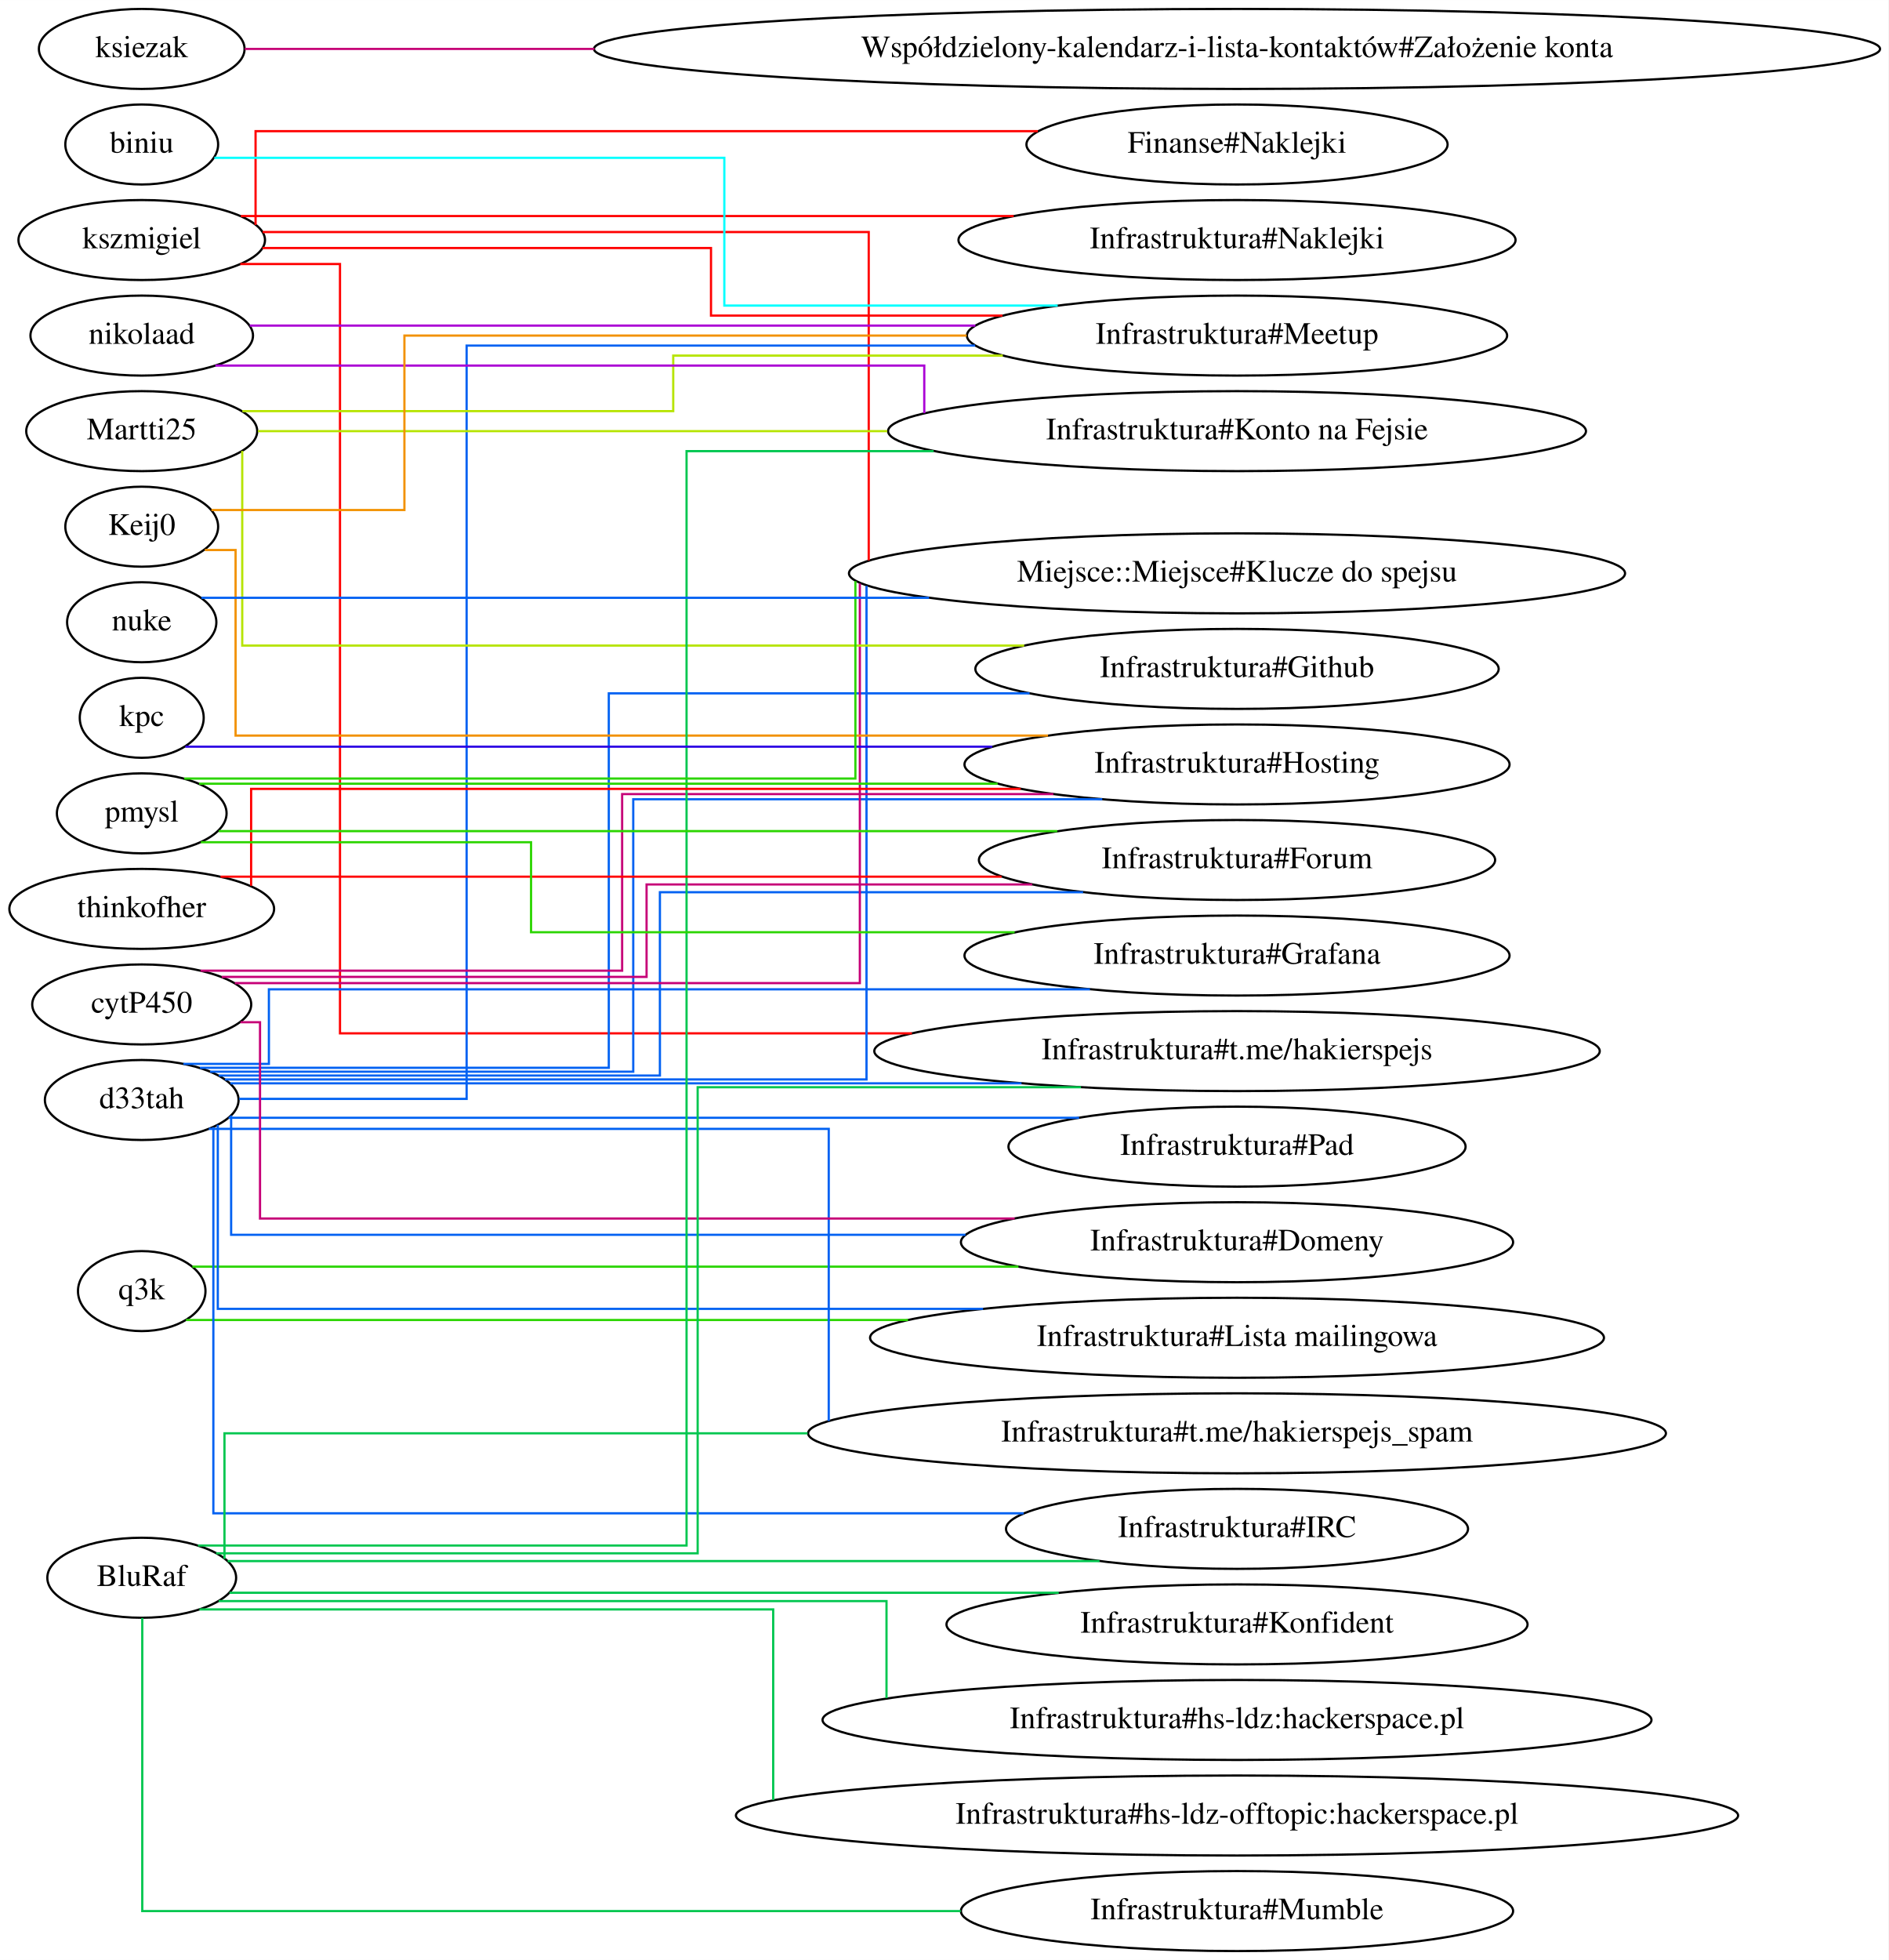
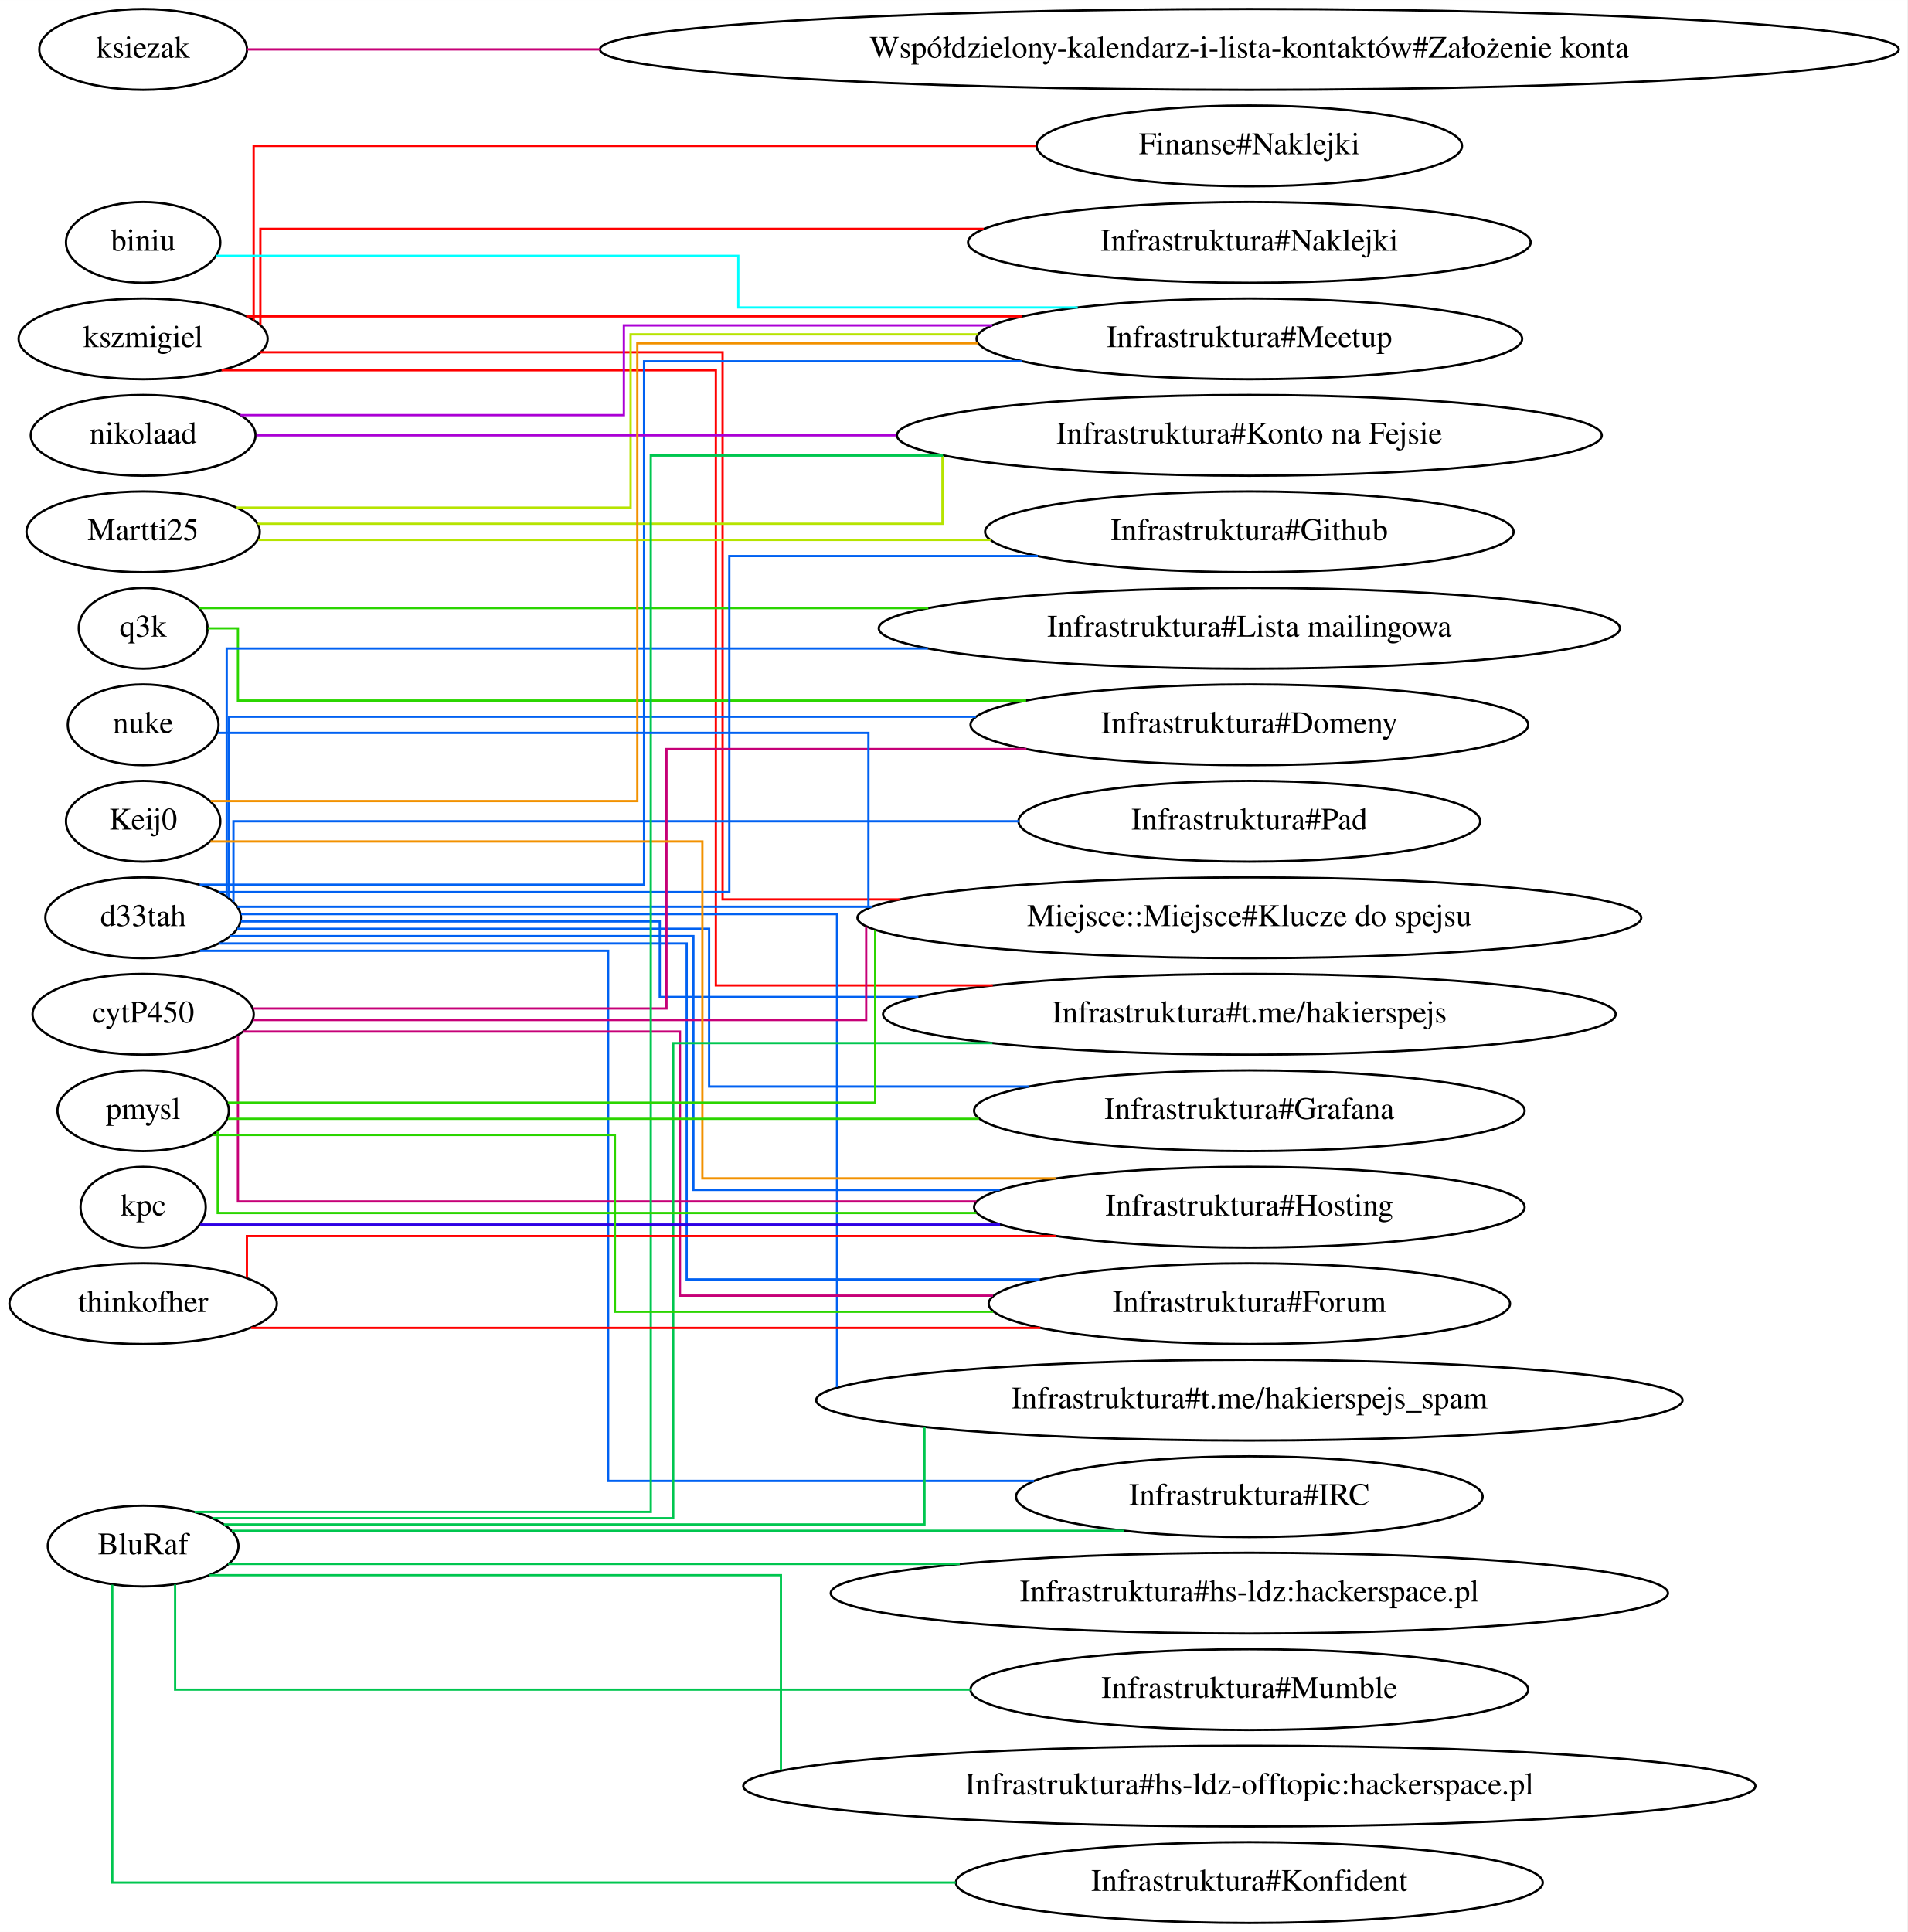
- <svg xmlns="http://www.w3.org/2000/svg" width="850pt" height="882pt" viewBox="0.00 0.00 850.04 882.00">
-   <g id="graph0" class="graph" transform="scale(1 1) rotate(0) translate(4 878)">
-     <polygon fill="#ffffff" stroke="transparent" points="-4,4 -4,-878 846.038,-878 846.038,4 -4,4" />
+ <svg xmlns="http://www.w3.org/2000/svg" width="850pt" height="861pt" viewBox="0.00 0.00 850.04 861.00">
+   <g id="graph0" class="graph" transform="scale(1 1) rotate(0) translate(4 857)">
+     <polygon fill="#ffffff" stroke="transparent" points="-4,4 -4,-857 846.038,-857 846.038,4 -4,4" />
    <g id="node1" class="node">
-       <ellipse fill="none" stroke="#000000" cx="59.795" cy="-770" rx="55.491" ry="18" />
-       <text text-anchor="middle" x="59.795" y="-766.3" font-family="Times,serif" font-size="14.00" fill="#000000">kszmigiel</text>
+       <ellipse fill="none" stroke="#000000" cx="59.795" cy="-706" rx="55.491" ry="18" />
+       <text text-anchor="middle" x="59.795" y="-702.3" font-family="Times,serif" font-size="14.00" fill="#000000">kszmigiel</text>
    </g>
    <g id="node2" class="node">
-       <ellipse fill="none" stroke="#000000" cx="552.814" cy="-620" rx="174.669" ry="18" />
-       <text text-anchor="middle" x="552.814" y="-616.3" font-family="Times,serif" font-size="14.00" fill="#000000">Miejsce::Miejsce#Klucze do spejsu</text>
+       <ellipse fill="none" stroke="#000000" cx="552.814" cy="-792" rx="94.783" ry="18" />
+       <text text-anchor="middle" x="552.814" y="-788.3" font-family="Times,serif" font-size="14.00" fill="#000000">Finanse#Naklejki</text>
    </g>
    <g id="edge1" class="edge">
-       <path fill="none" stroke="#ff0000" d="M114.2,-773.6C207.253,-773.6 387.038,-773.6 387.038,-773.6 387.038,-773.6 387.038,-653.891 387.038,-625.834" />
+       <path fill="none" stroke="#ff0000" d="M109.038,-714.246C109.038,-735.771 109.038,-792 109.038,-792 109.038,-792 327.521,-792 457.885,-792" />
    </g>
    <g id="node3" class="node">
+       <ellipse fill="none" stroke="#000000" cx="552.814" cy="-706" rx="121.578" ry="18" />
+       <text text-anchor="middle" x="552.814" y="-702.3" font-family="Times,serif" font-size="14.00" fill="#000000">Infrastruktura#Meetup</text>
+     </g>
+     <g id="edge2" class="edge">
+       <path fill="none" stroke="#ff0000" d="M105.734,-716C184.141,-716 345.571,-716 451.472,-716" />
+     </g>
+     <g id="node4" class="node">
+       <ellipse fill="none" stroke="#000000" cx="552.814" cy="-448" rx="174.669" ry="18" />
+       <text text-anchor="middle" x="552.814" y="-444.3" font-family="Times,serif" font-size="14.00" fill="#000000">Miejsce::Miejsce#Klucze do spejsu</text>
+     </g>
+     <g id="edge3" class="edge">
+       <path fill="none" stroke="#ff0000" d="M112.054,-700C187.514,-700 318.038,-700 318.038,-700 318.038,-700 318.038,-456.182 318.038,-456.182 318.038,-456.182 353.505,-456.182 396.868,-456.182" />
+     </g>
+     <g id="node5" class="node">
      <ellipse fill="none" stroke="#000000" cx="552.814" cy="-405" rx="163.271" ry="18" />
      <text text-anchor="middle" x="552.814" y="-401.3" font-family="Times,serif" font-size="14.00" fill="#000000">Infrastruktura#t.me/hakierspejs</text>
    </g>
-     <g id="edge2" class="edge">
-       <path fill="none" stroke="#ff0000" d="M104.155,-759.2C126.553,-759.2 149.038,-759.2 149.038,-759.2 149.038,-759.2 149.038,-413 149.038,-413 149.038,-413 290.917,-413 406.471,-413" />
-     </g>
-     <g id="node4" class="node">
-       <ellipse fill="none" stroke="#000000" cx="552.814" cy="-727" rx="121.578" ry="18" />
-       <text text-anchor="middle" x="552.814" y="-723.3" font-family="Times,serif" font-size="14.00" fill="#000000">Infrastruktura#Meetup</text>
-     </g>
-     <g id="edge3" class="edge">
-       <path fill="none" stroke="#ff0000" d="M114.137,-766.4C189.355,-766.4 316.038,-766.4 316.038,-766.4 316.038,-766.4 316.038,-736 316.038,-736 316.038,-736 384.096,-736 447.237,-736" />
-     </g>
-     <g id="node5" class="node">
-       <ellipse fill="none" stroke="#000000" cx="552.814" cy="-770" rx="125.378" ry="18" />
-       <text text-anchor="middle" x="552.814" y="-766.3" font-family="Times,serif" font-size="14.00" fill="#000000">Infrastruktura#Naklejki</text>
-     </g>
    <g id="edge4" class="edge">
-       <path fill="none" stroke="#ff0000" d="M104.416,-780.8C182.519,-780.8 345.804,-780.8 452.286,-780.8" />
+       <path fill="none" stroke="#ff0000" d="M94.75,-692C164.655,-692 315.038,-692 315.038,-692 315.038,-692 315.038,-417.857 315.038,-417.857 315.038,-417.857 377.539,-417.857 438.453,-417.857" />
    </g>
    <g id="node6" class="node">
-       <ellipse fill="none" stroke="#000000" cx="552.814" cy="-813" rx="94.783" ry="18" />
-       <text text-anchor="middle" x="552.814" y="-809.3" font-family="Times,serif" font-size="14.00" fill="#000000">Finanse#Naklejki</text>
+       <ellipse fill="none" stroke="#000000" cx="552.814" cy="-749" rx="125.378" ry="18" />
+       <text text-anchor="middle" x="552.814" y="-745.3" font-family="Times,serif" font-size="14.00" fill="#000000">Infrastruktura#Naklejki</text>
    </g>
    <g id="edge5" class="edge">
-       <path fill="none" stroke="#ff0000" d="M111.038,-776.813C111.038,-790.277 111.038,-819 111.038,-819 111.038,-819 334.019,-819 463.148,-819" />
+       <path fill="none" stroke="#ff0000" d="M112.038,-712.008C112.038,-725.093 112.038,-755 112.038,-755 112.038,-755 303.847,-755 434.404,-755" />
    </g>
    <g id="node7" class="node">
-       <ellipse fill="none" stroke="#000000" cx="59.795" cy="-297" rx="28.695" ry="18" />
-       <text text-anchor="middle" x="59.795" y="-293.3" font-family="Times,serif" font-size="14.00" fill="#000000">q3k</text>
+       <ellipse fill="none" stroke="#000000" cx="59.795" cy="-577" rx="28.695" ry="18" />
+       <text text-anchor="middle" x="59.795" y="-573.3" font-family="Times,serif" font-size="14.00" fill="#000000">q3k</text>
    </g>
    <g id="node8" class="node">
-       <ellipse fill="none" stroke="#000000" cx="552.814" cy="-319" rx="124.278" ry="18" />
-       <text text-anchor="middle" x="552.814" y="-315.3" font-family="Times,serif" font-size="14.00" fill="#000000">Infrastruktura#Domeny</text>
+       <ellipse fill="none" stroke="#000000" cx="552.814" cy="-534" rx="124.278" ry="18" />
+       <text text-anchor="middle" x="552.814" y="-530.3" font-family="Times,serif" font-size="14.00" fill="#000000">Infrastruktura#Domeny</text>
    </g>
    <g id="edge6" class="edge">
-       <path fill="none" stroke="#2bd500" d="M82.585,-308C147.589,-308 336.779,-308 454.427,-308" />
+       <path fill="none" stroke="#2bd500" d="M88.672,-577C96.098,-577 102.038,-577 102.038,-577 102.038,-577 102.038,-544.8 102.038,-544.8 102.038,-544.8 320.582,-544.8 453.331,-544.8" />
    </g>
    <g id="node9" class="node">
-       <ellipse fill="none" stroke="#000000" cx="552.814" cy="-276" rx="165.171" ry="18" />
-       <text text-anchor="middle" x="552.814" y="-272.3" font-family="Times,serif" font-size="14.00" fill="#000000">Infrastruktura#Lista mailingowa</text>
+       <ellipse fill="none" stroke="#000000" cx="552.814" cy="-577" rx="165.171" ry="18" />
+       <text text-anchor="middle" x="552.814" y="-573.3" font-family="Times,serif" font-size="14.00" fill="#000000">Infrastruktura#Lista mailingowa</text>
    </g>
    <g id="edge7" class="edge">
-       <path fill="none" stroke="#2bd500" d="M79.732,-284C133.822,-284 287.163,-284 404.747,-284" />
+       <path fill="none" stroke="#2bd500" d="M84.582,-586C143.356,-586 294.853,-586 409.738,-586" />
    </g>
    <g id="node10" class="node">
-       <ellipse fill="none" stroke="#000000" cx="59.795" cy="-383" rx="43.592" ry="18" />
-       <text text-anchor="middle" x="59.795" y="-379.3" font-family="Times,serif" font-size="14.00" fill="#000000">d33tah</text>
-     </g>
-     <g id="edge9" class="edge">
-       <path fill="none" stroke="#0061f2" d="M97.219,-392.25C182.912,-392.25 386.038,-392.25 386.038,-392.25 386.038,-392.25 386.038,-579.299 386.038,-614.37" />
+       <ellipse fill="none" stroke="#000000" cx="59.795" cy="-448" rx="43.592" ry="18" />
+       <text text-anchor="middle" x="59.795" y="-444.3" font-family="Times,serif" font-size="14.00" fill="#000000">d33tah</text>
    </g>
    <g id="edge13" class="edge">
-       <path fill="none" stroke="#0061f2" d="M99.723,-390.5C176.633,-390.5 347.298,-390.5 455.825,-390.5" />
+       <path fill="none" stroke="#0061f2" d="M84.97,-462.727C143.353,-462.727 283.038,-462.727 283.038,-462.727 283.038,-462.727 283.038,-696 283.038,-696 283.038,-696 375.042,-696 451.592,-696" />
+     </g>
+     <g id="edge15" class="edge">
+       <path fill="none" stroke="#0061f2" d="M101.829,-452.909C164.004,-452.909 283.976,-452.909 384.556,-452.909" />
    </g>
    <g id="edge16" class="edge">
-       <path fill="none" stroke="#0061f2" d="M103.672,-383.5C146.749,-383.5 206.038,-383.5 206.038,-383.5 206.038,-383.5 206.038,-722.5 206.038,-722.5 206.038,-722.5 334.397,-722.5 434.927,-722.5" />
-     </g>
-     <g id="edge17" class="edge">
-       <path fill="none" stroke="#0061f2" d="M100.038,-376.041C100.038,-360.106 100.038,-322.333 100.038,-322.333 100.038,-322.333 296.486,-322.333 430.584,-322.333" />
-     </g>
-     <g id="edge11" class="edge">
-       <path fill="none" stroke="#0061f2" d="M94.038,-371.848C94.038,-346.948 94.038,-289 94.038,-289 94.038,-289 302.645,-289 438.524,-289" />
+       <path fill="none" stroke="#0061f2" d="M103.372,-446.364C170.122,-446.364 290.038,-446.364 290.038,-446.364 290.038,-446.364 290.038,-412.714 290.038,-412.714 290.038,-412.714 345.396,-412.714 405.295,-412.714" />
+     </g>
+     <g id="edge8" class="edge">
+       <path fill="none" stroke="#0061f2" d="M98.038,-456.919C98.038,-479.582 98.038,-537.6 98.038,-537.6 98.038,-537.6 296.232,-537.6 430.942,-537.6" />
+     </g>
+     <g id="edge19" class="edge">
+       <path fill="none" stroke="#0061f2" d="M97.038,-457.416C97.038,-485.705 97.038,-568 97.038,-568 97.038,-568 275.911,-568 409.542,-568" />
    </g>
    <g id="node11" class="node">
-       <ellipse fill="none" stroke="#000000" cx="552.814" cy="-534" rx="122.678" ry="18" />
-       <text text-anchor="middle" x="552.814" y="-530.3" font-family="Times,serif" font-size="14.00" fill="#000000">Infrastruktura#Hosting</text>
-     </g>
-     <g id="edge8" class="edge">
-       <path fill="none" stroke="#0061f2" d="M90.558,-395.75C151.349,-395.75 281.038,-395.75 281.038,-395.75 281.038,-395.75 281.038,-518.333 281.038,-518.333 281.038,-518.333 412.062,-518.333 492.16,-518.333" />
-     </g>
-     <g id="node12" class="node">
      <ellipse fill="none" stroke="#000000" cx="552.814" cy="-233" rx="193.066" ry="18" />
      <text text-anchor="middle" x="552.814" y="-229.3" font-family="Times,serif" font-size="14.00" fill="#000000">Infrastruktura#t.me/hakierspejs_spam</text>
    </g>
+     <g id="edge9" class="edge">
+       <path fill="none" stroke="#0061f2" d="M103.446,-449.636C188.689,-449.636 369.038,-449.636 369.038,-449.636 369.038,-449.636 369.038,-273.246 369.038,-238.794" />
+     </g>
+     <g id="node12" class="node">
+       <ellipse fill="none" stroke="#000000" cx="552.814" cy="-276" rx="116.18" ry="18" />
+       <text text-anchor="middle" x="552.814" y="-272.3" font-family="Times,serif" font-size="14.00" fill="#000000">Infrastruktura#Forum</text>
+     </g>
    <g id="edge10" class="edge">
-       <path fill="none" stroke="#0061f2" d="M90.009,-370C167.823,-370 369.038,-370 369.038,-370 369.038,-370 369.038,-264.171 369.038,-238.54" />
+       <path fill="none" stroke="#0061f2" d="M93.478,-436.546C160.039,-436.546 302.038,-436.546 302.038,-436.546 302.038,-436.546 302.038,-286.8 302.038,-286.8 302.038,-286.8 388.135,-286.8 459.434,-286.8" />
    </g>
    <g id="node13" class="node">
-       <ellipse fill="none" stroke="#000000" cx="552.814" cy="-362" rx="102.882" ry="18" />
-       <text text-anchor="middle" x="552.814" y="-358.3" font-family="Times,serif" font-size="14.00" fill="#000000">Infrastruktura#Pad</text>
-     </g>
-     <g id="edge12" class="edge">
-       <path fill="none" stroke="#0061f2" d="M98.893,-375C181.795,-375 376.247,-375 481.737,-375" />
+       <ellipse fill="none" stroke="#000000" cx="552.814" cy="-491" rx="102.882" ry="18" />
+       <text text-anchor="middle" x="552.814" y="-487.3" font-family="Times,serif" font-size="14.00" fill="#000000">Infrastruktura#Pad</text>
+     </g>
+     <g id="edge11" class="edge">
+       <path fill="none" stroke="#0061f2" d="M100.038,-455.101C100.038,-467.314 100.038,-491 100.038,-491 100.038,-491 316.484,-491 450.072,-491" />
    </g>
    <g id="node14" class="node">
-       <ellipse fill="none" stroke="#000000" cx="552.814" cy="-577" rx="117.779" ry="18" />
-       <text text-anchor="middle" x="552.814" y="-573.3" font-family="Times,serif" font-size="14.00" fill="#000000">Infrastruktura#Github</text>
-     </g>
-     <g id="edge14" class="edge">
-       <path fill="none" stroke="#0061f2" d="M85.997,-397.5C142.357,-397.5 270.038,-397.5 270.038,-397.5 270.038,-397.5 270.038,-566 270.038,-566 270.038,-566 377.072,-566 459.439,-566" />
-     </g>
-     <g id="node15" class="node">
      <ellipse fill="none" stroke="#000000" cx="552.814" cy="-190" rx="103.981" ry="18" />
      <text text-anchor="middle" x="552.814" y="-186.3" font-family="Times,serif" font-size="14.00" fill="#000000">Infrastruktura#IRC</text>
    </g>
-     <g id="edge15" class="edge">
-       <path fill="none" stroke="#0061f2" d="M92.038,-370.796C92.038,-329.416 92.038,-197 92.038,-197 92.038,-197 321.741,-197 456.781,-197" />
+     <g id="edge12" class="edge">
+       <path fill="none" stroke="#0061f2" d="M85.207,-433.273C140.547,-433.273 267.038,-433.273 267.038,-433.273 267.038,-433.273 267.038,-197 267.038,-197 267.038,-197 373.839,-197 456.86,-197" />
+     </g>
+     <g id="node15" class="node">
+       <ellipse fill="none" stroke="#000000" cx="552.814" cy="-362" rx="122.678" ry="18" />
+       <text text-anchor="middle" x="552.814" y="-358.3" font-family="Times,serif" font-size="14.00" fill="#000000">Infrastruktura#Grafana</text>
+     </g>
+     <g id="edge14" class="edge">
+       <path fill="none" stroke="#0061f2" d="M101.731,-443.091C173.457,-443.091 312.038,-443.091 312.038,-443.091 312.038,-443.091 312.038,-372.8 312.038,-372.8 312.038,-372.8 387.957,-372.8 454.534,-372.8" />
    </g>
    <g id="node16" class="node">
-       <ellipse fill="none" stroke="#000000" cx="552.814" cy="-491" rx="116.18" ry="18" />
-       <text text-anchor="middle" x="552.814" y="-487.3" font-family="Times,serif" font-size="14.00" fill="#000000">Infrastruktura#Forum</text>
+       <ellipse fill="none" stroke="#000000" cx="552.814" cy="-319" rx="122.678" ry="18" />
+       <text text-anchor="middle" x="552.814" y="-315.3" font-family="Times,serif" font-size="14.00" fill="#000000">Infrastruktura#Hosting</text>
+     </g>
+     <g id="edge17" class="edge">
+       <path fill="none" stroke="#0061f2" d="M98.654,-439.818C167.806,-439.818 305.038,-439.818 305.038,-439.818 305.038,-439.818 305.038,-326.714 305.038,-326.714 305.038,-326.714 375.74,-326.714 441.609,-326.714" />
+     </g>
+     <g id="node17" class="node">
+       <ellipse fill="none" stroke="#000000" cx="552.814" cy="-620" rx="117.779" ry="18" />
+       <text text-anchor="middle" x="552.814" y="-616.3" font-family="Times,serif" font-size="14.00" fill="#000000">Infrastruktura#Github</text>
    </g>
    <g id="edge18" class="edge">
-       <path fill="none" stroke="#0061f2" d="M94.462,-394C159.436,-394 293.038,-394 293.038,-394 293.038,-394 293.038,-476.5 293.038,-476.5 293.038,-476.5 406.585,-476.5 483.54,-476.5" />
-     </g>
-     <g id="node17" class="node">
-       <ellipse fill="none" stroke="#000000" cx="552.814" cy="-448" rx="122.678" ry="18" />
-       <text text-anchor="middle" x="552.814" y="-444.3" font-family="Times,serif" font-size="14.00" fill="#000000">Infrastruktura#Grafana</text>
-     </g>
-     <g id="edge19" class="edge">
-       <path fill="none" stroke="#0061f2" d="M78.538,-399.25C95.233,-399.25 117.038,-399.25 117.038,-399.25 117.038,-399.25 117.038,-432.8 117.038,-432.8 117.038,-432.8 364.722,-432.8 486.629,-432.8" />
+       <path fill="none" stroke="#0061f2" d="M93.413,-459.454C163.971,-459.454 321.038,-459.454 321.038,-459.454 321.038,-459.454 321.038,-609.2 321.038,-609.2 321.038,-609.2 394.373,-609.2 458.542,-609.2" />
    </g>
    <g id="node18" class="node">
-       <ellipse fill="none" stroke="#000000" cx="59.795" cy="-426" rx="49.291" ry="18" />
-       <text text-anchor="middle" x="59.795" y="-422.3" font-family="Times,serif" font-size="14.00" fill="#000000">cytP450</text>
+       <ellipse fill="none" stroke="#000000" cx="59.795" cy="-405" rx="49.291" ry="18" />
+       <text text-anchor="middle" x="59.795" y="-401.3" font-family="Times,serif" font-size="14.00" fill="#000000">cytP450</text>
+     </g>
+     <g id="edge22" class="edge">
+       <path fill="none" stroke="#c60077" d="M108.737,-402.429C198.883,-402.429 382.038,-402.429 382.038,-402.429 382.038,-402.429 382.038,-433.094 382.038,-444.115" />
+     </g>
+     <g id="edge21" class="edge">
+       <path fill="none" stroke="#c60077" d="M108.69,-407.571C177.085,-407.571 293.038,-407.571 293.038,-407.571 293.038,-407.571 293.038,-523.2 293.038,-523.2 293.038,-523.2 380.156,-523.2 453.492,-523.2" />
+     </g>
+     <g id="edge20" class="edge">
+       <path fill="none" stroke="#c60077" d="M104.514,-397.286C173.76,-397.286 299.038,-397.286 299.038,-397.286 299.038,-397.286 299.038,-279.6 299.038,-279.6 299.038,-279.6 371.188,-279.6 438.546,-279.6" />
    </g>
    <g id="edge23" class="edge">
-       <path fill="none" stroke="#c60077" d="M101.722,-435.6C189.184,-435.6 383.038,-435.6 383.038,-435.6 383.038,-435.6 383.038,-587.046 383.038,-615.442" />
-     </g>
-     <g id="edge21" class="edge">
-       <path fill="none" stroke="#c60077" d="M104.246,-418C109.499,-418 113.038,-418 113.038,-418 113.038,-418 113.038,-329.667 113.038,-329.667 113.038,-329.667 322.973,-329.667 452.747,-329.667" />
-     </g>
-     <g id="edge20" class="edge">
-       <path fill="none" stroke="#c60077" d="M86.31,-441.2C144.054,-441.2 276.038,-441.2 276.038,-441.2 276.038,-441.2 276.038,-520.667 276.038,-520.667 276.038,-520.667 388.59,-520.667 470.147,-520.667" />
-     </g>
-     <g id="edge22" class="edge">
-       <path fill="none" stroke="#c60077" d="M95.802,-438.4C159.879,-438.4 287.038,-438.4 287.038,-438.4 287.038,-438.4 287.038,-480 287.038,-480 287.038,-480 383.842,-480 460.604,-480" />
+       <path fill="none" stroke="#c60077" d="M102.038,-395.43C102.038,-373.516 102.038,-321.571 102.038,-321.571 102.038,-321.571 297.618,-321.571 431.124,-321.571" />
    </g>
    <g id="node19" class="node">
-       <ellipse fill="none" stroke="#000000" cx="59.795" cy="-684" rx="51.991" ry="18" />
-       <text text-anchor="middle" x="59.795" y="-680.3" font-family="Times,serif" font-size="14.00" fill="#000000">Martti25</text>
+       <ellipse fill="none" stroke="#000000" cx="59.795" cy="-620" rx="51.991" ry="18" />
+       <text text-anchor="middle" x="59.795" y="-616.3" font-family="Times,serif" font-size="14.00" fill="#000000">Martti25</text>
+     </g>
+     <g id="edge25" class="edge">
+       <path fill="none" stroke="#b6e400" d="M101.424,-630.8C164.505,-630.8 277.038,-630.8 277.038,-630.8 277.038,-630.8 277.038,-708 277.038,-708 277.038,-708 357.757,-708 431.854,-708" />
    </g>
    <g id="edge26" class="edge">
-       <path fill="none" stroke="#b6e400" d="M105.076,-693C174.435,-693 299.038,-693 299.038,-693 299.038,-693 299.038,-718 299.038,-718 299.038,-718 377.67,-718 447.395,-718" />
+       <path fill="none" stroke="#b6e400" d="M111.161,-616.4C187.863,-616.4 334.337,-616.4 437.521,-616.4" />
+     </g>
+     <g id="node20" class="node">
+       <ellipse fill="none" stroke="#000000" cx="552.814" cy="-663" rx="157.072" ry="18" />
+       <text text-anchor="middle" x="552.814" y="-659.3" font-family="Times,serif" font-size="14.00" fill="#000000">Infrastruktura#Konto na Fejsie</text>
    </g>
    <g id="edge24" class="edge">
-       <path fill="none" stroke="#b6e400" d="M105.038,-675.095C105.038,-651.205 105.038,-587.5 105.038,-587.5 105.038,-587.5 325.49,-587.5 457.029,-587.5" />
-     </g>
-     <g id="node20" class="node">
-       <ellipse fill="none" stroke="#000000" cx="552.814" cy="-684" rx="157.072" ry="18" />
-       <text text-anchor="middle" x="552.814" y="-680.3" font-family="Times,serif" font-size="14.00" fill="#000000">Infrastruktura#Konto na Fejsie</text>
-     </g>
-     <g id="edge25" class="edge">
-       <path fill="none" stroke="#b6e400" d="M112.09,-684C179.001,-684 297.904,-684 395.355,-684" />
+       <path fill="none" stroke="#b6e400" d="M110.836,-623.6C209.34,-623.6 416.038,-623.6 416.038,-623.6 416.038,-623.6 416.038,-642.223 416.038,-653.862" />
    </g>
    <g id="node21" class="node">
-       <ellipse fill="none" stroke="#000000" cx="59.795" cy="-813" rx="34.394" ry="18" />
-       <text text-anchor="middle" x="59.795" y="-809.3" font-family="Times,serif" font-size="14.00" fill="#000000">biniu</text>
+       <ellipse fill="none" stroke="#000000" cx="59.795" cy="-749" rx="34.394" ry="18" />
+       <text text-anchor="middle" x="59.795" y="-745.3" font-family="Times,serif" font-size="14.00" fill="#000000">biniu</text>
    </g>
    <g id="edge27" class="edge">
-       <path fill="none" stroke="#00ffff" d="M92.478,-807C162.777,-807 322.038,-807 322.038,-807 322.038,-807 322.038,-740.5 322.038,-740.5 322.038,-740.5 405.551,-740.5 472.1,-740.5" />
+       <path fill="none" stroke="#00ffff" d="M92.319,-743C163.146,-743 325.038,-743 325.038,-743 325.038,-743 325.038,-720 325.038,-720 325.038,-720 410.163,-720 476.334,-720" />
    </g>
    <g id="node22" class="node">
-       <ellipse fill="none" stroke="#000000" cx="59.795" cy="-727" rx="50.091" ry="18" />
-       <text text-anchor="middle" x="59.795" y="-723.3" font-family="Times,serif" font-size="14.00" fill="#000000">nikolaad</text>
+       <ellipse fill="none" stroke="#000000" cx="59.795" cy="-663" rx="50.091" ry="18" />
+       <text text-anchor="middle" x="59.795" y="-659.3" font-family="Times,serif" font-size="14.00" fill="#000000">nikolaad</text>
+     </g>
+     <g id="edge28" class="edge">
+       <path fill="none" stroke="#ab00d5" d="M103.15,-672C165.753,-672 274.038,-672 274.038,-672 274.038,-672 274.038,-712 274.038,-712 274.038,-712 361.328,-712 438.218,-712" />
    </g>
    <g id="edge29" class="edge">
-       <path fill="none" stroke="#ab00d5" d="M108.416,-731.5C183.726,-731.5 330.753,-731.5 435.044,-731.5" />
-     </g>
-     <g id="edge28" class="edge">
-       <path fill="none" stroke="#ab00d5" d="M92.933,-713.5C180.619,-713.5 412.038,-713.5 412.038,-713.5 412.038,-713.5 412.038,-700.795 412.038,-692.061" />
+       <path fill="none" stroke="#ab00d5" d="M110.24,-663C176.809,-663 297.062,-663 395.432,-663" />
    </g>
    <g id="node23" class="node">
-       <ellipse fill="none" stroke="#000000" cx="59.795" cy="-641" rx="34.394" ry="18" />
-       <text text-anchor="middle" x="59.795" y="-637.3" font-family="Times,serif" font-size="14.00" fill="#000000">Keij0</text>
+       <ellipse fill="none" stroke="#000000" cx="59.795" cy="-491" rx="34.394" ry="18" />
+       <text text-anchor="middle" x="59.795" y="-487.3" font-family="Times,serif" font-size="14.00" fill="#000000">Keij0</text>
    </g>
    <g id="edge31" class="edge">
-       <path fill="none" stroke="#f29100" d="M91.171,-648.5C126.201,-648.5 178.038,-648.5 178.038,-648.5 178.038,-648.5 178.038,-727 178.038,-727 178.038,-727 321.703,-727 431.135,-727" />
+       <path fill="none" stroke="#f29100" d="M89.957,-500C150.276,-500 280.038,-500 280.038,-500 280.038,-500 280.038,-704 280.038,-704 280.038,-704 359.017,-704 431.979,-704" />
    </g>
    <g id="edge30" class="edge">
-       <path fill="none" stroke="#f29100" d="M88.206,-630.5C95.847,-630.5 102.038,-630.5 102.038,-630.5 102.038,-630.5 102.038,-547 102.038,-547 102.038,-547 337.13,-547 467.761,-547" />
+       <path fill="none" stroke="#f29100" d="M89.859,-482C156.15,-482 309.038,-482 309.038,-482 309.038,-482 309.038,-331.857 309.038,-331.857 309.038,-331.857 396.398,-331.857 466.524,-331.857" />
    </g>
    <g id="node24" class="node">
      <ellipse fill="none" stroke="#000000" cx="59.795" cy="-168" rx="42.494" ry="18" />
      <text text-anchor="middle" x="59.795" y="-164.3" font-family="Times,serif" font-size="14.00" fill="#000000">BluRaf</text>
    </g>
-     <g id="edge34" class="edge">
-       <path fill="none" stroke="#00c64f" d="M93.284,-179C161.473,-179 310.038,-179 310.038,-179 310.038,-179 310.038,-388.75 310.038,-388.75 310.038,-388.75 410.892,-388.75 482.593,-388.75" />
-     </g>
-     <g id="edge32" class="edge">
-       <path fill="none" stroke="#00c64f" d="M97.038,-176.498C97.038,-194.117 97.038,-233 97.038,-233 97.038,-233 235.302,-233 359.524,-233" />
-     </g>
-     <g id="edge37" class="edge">
-       <path fill="none" stroke="#00c64f" d="M98.481,-175.5C183.607,-175.5 387.76,-175.5 490.918,-175.5" />
+     <g id="edge39" class="edge">
+       <path fill="none" stroke="#00c64f" d="M90.679,-180.4C154.716,-180.4 296.038,-180.4 296.038,-180.4 296.038,-180.4 296.038,-392.143 296.038,-392.143 296.038,-392.143 369.845,-392.143 438.319,-392.143" />
+     </g>
+     <g id="edge33" class="edge">
+       <path fill="none" stroke="#00c64f" d="M95.751,-177.6C184.727,-177.6 408.038,-177.6 408.038,-177.6 408.038,-177.6 408.038,-204.685 408.038,-220.979" />
    </g>
    <g id="edge35" class="edge">
-       <path fill="none" stroke="#00c64f" d="M85.116,-182.5C147.776,-182.5 305.038,-182.5 305.038,-182.5 305.038,-182.5 305.038,-675 305.038,-675 305.038,-675 358.803,-675 416.242,-675" />
+       <path fill="none" stroke="#00c64f" d="M99.307,-174.8C186.594,-174.8 396.079,-174.8 496.832,-174.8" />
+     </g>
+     <g id="edge36" class="edge">
+       <path fill="none" stroke="#00c64f" d="M82.733,-183.2C140.251,-183.2 286.038,-183.2 286.038,-183.2 286.038,-183.2 286.038,-654 286.038,-654 286.038,-654 350.664,-654 416.3,-654" />
    </g>
    <g id="node25" class="node">
-       <ellipse fill="none" stroke="#000000" cx="552.814" cy="-104" rx="186.567" ry="18" />
-       <text text-anchor="middle" x="552.814" y="-100.3" font-family="Times,serif" font-size="14.00" fill="#000000">Infrastruktura#hs-ldz:hackerspace.pl</text>
-     </g>
-     <g id="edge33" class="edge">
-       <path fill="none" stroke="#00c64f" d="M94.409,-157.5C180.063,-157.5 395.038,-157.5 395.038,-157.5 395.038,-157.5 395.038,-129.258 395.038,-113.813" />
-     </g>
-     <g id="node26" class="node">
      <ellipse fill="none" stroke="#000000" cx="552.814" cy="-61" rx="225.56" ry="18" />
      <text text-anchor="middle" x="552.814" y="-57.3" font-family="Times,serif" font-size="14.00" fill="#000000">Infrastruktura#hs-ldz-offtopic:hackerspace.pl</text>
    </g>
-     <g id="edge36" class="edge">
-       <path fill="none" stroke="#00c64f" d="M85.773,-153.75C155.942,-153.75 344.038,-153.75 344.038,-153.75 344.038,-153.75 344.038,-89.541 344.038,-67.971" />
+     <g id="edge32" class="edge">
+       <path fill="none" stroke="#00c64f" d="M89.143,-155C161.767,-155 344.038,-155 344.038,-155 344.038,-155 344.038,-89.926 344.038,-68.065" />
+     </g>
+     <g id="node26" class="node">
+       <ellipse fill="none" stroke="#000000" cx="552.814" cy="-18" rx="130.777" ry="18" />
+       <text text-anchor="middle" x="552.814" y="-14.3" font-family="Times,serif" font-size="14.00" fill="#000000">Infrastruktura#Konfident</text>
+     </g>
+     <g id="edge34" class="edge">
+       <path fill="none" stroke="#00c64f" d="M46.038,-150.793C46.038,-111.393 46.038,-18 46.038,-18 46.038,-18 271.822,-18 421.977,-18" />
    </g>
    <g id="node27" class="node">
-       <ellipse fill="none" stroke="#000000" cx="552.814" cy="-18" rx="124.278" ry="18" />
-       <text text-anchor="middle" x="552.814" y="-14.3" font-family="Times,serif" font-size="14.00" fill="#000000">Infrastruktura#Mumble</text>
+       <ellipse fill="none" stroke="#000000" cx="552.814" cy="-147" rx="186.567" ry="18" />
+       <text text-anchor="middle" x="552.814" y="-143.3" font-family="Times,serif" font-size="14.00" fill="#000000">Infrastruktura#hs-ldz:hackerspace.pl</text>
+     </g>
+     <g id="edge37" class="edge">
+       <path fill="none" stroke="#00c64f" d="M97.662,-160C166.491,-160 315.03,-160 423.77,-160" />
+     </g>
+     <g id="node28" class="node">
+       <ellipse fill="none" stroke="#000000" cx="552.814" cy="-104" rx="124.278" ry="18" />
+       <text text-anchor="middle" x="552.814" y="-100.3" font-family="Times,serif" font-size="14.00" fill="#000000">Infrastruktura#Mumble</text>
    </g>
    <g id="edge38" class="edge">
-       <path fill="none" stroke="#00c64f" d="M60.038,-149.906C60.038,-110.011 60.038,-18 60.038,-18 60.038,-18 282.485,-18 428.466,-18" />
-     </g>
-     <g id="node28" class="node">
-       <ellipse fill="none" stroke="#000000" cx="552.814" cy="-147" rx="130.777" ry="18" />
-       <text text-anchor="middle" x="552.814" y="-143.3" font-family="Times,serif" font-size="14.00" fill="#000000">Infrastruktura#Konfident</text>
-     </g>
-     <g id="edge39" class="edge">
-       <path fill="none" stroke="#00c64f" d="M99.307,-161.25C180.082,-161.25 365.501,-161.25 472.561,-161.25" />
+       <path fill="none" stroke="#00c64f" d="M74.038,-150.849C74.038,-131.892 74.038,-104 74.038,-104 74.038,-104 286.723,-104 428.583,-104" />
    </g>
    <g id="node29" class="node">
-       <ellipse fill="none" stroke="#000000" cx="59.795" cy="-555" rx="27.895" ry="18" />
-       <text text-anchor="middle" x="59.795" y="-551.3" font-family="Times,serif" font-size="14.00" fill="#000000">kpc</text>
+       <ellipse fill="none" stroke="#000000" cx="59.795" cy="-319" rx="27.895" ry="18" />
+       <text text-anchor="middle" x="59.795" y="-315.3" font-family="Times,serif" font-size="14.00" fill="#000000">kpc</text>
    </g>
    <g id="edge40" class="edge">
-       <path fill="none" stroke="#2e00e4" d="M79.426,-542C139.243,-542 322.469,-542 442.638,-542" />
+       <path fill="none" stroke="#2e00e4" d="M85.263,-311.286C150.234,-311.286 325.223,-311.286 441.715,-311.286" />
    </g>
    <g id="node30" class="node">
-       <ellipse fill="none" stroke="#000000" cx="59.795" cy="-469" rx="59.59" ry="18" />
-       <text text-anchor="middle" x="59.795" y="-465.3" font-family="Times,serif" font-size="14.00" fill="#000000">thinkofher</text>
+       <ellipse fill="none" stroke="#000000" cx="59.795" cy="-276" rx="59.59" ry="18" />
+       <text text-anchor="middle" x="59.795" y="-272.3" font-family="Times,serif" font-size="14.00" fill="#000000">thinkofher</text>
    </g>
    <g id="edge41" class="edge">
-       <path fill="none" stroke="#ff0000" d="M109.038,-479.412C109.038,-495.103 109.038,-523 109.038,-523 109.038,-523 324.793,-523 455.425,-523" />
+       <path fill="none" stroke="#ff0000" d="M107.965,-265.2C189.256,-265.2 355.022,-265.2 459.649,-265.2" />
    </g>
    <g id="edge42" class="edge">
-       <path fill="none" stroke="#ff0000" d="M95.251,-483.5C167.836,-483.5 335.853,-483.5 446.824,-483.5" />
+       <path fill="none" stroke="#ff0000" d="M106.038,-287.568C106.038,-296.068 106.038,-306.143 106.038,-306.143 106.038,-306.143 336.843,-306.143 466.671,-306.143" />
    </g>
    <g id="node31" class="node">
-       <ellipse fill="none" stroke="#000000" cx="59.795" cy="-512" rx="38.194" ry="18" />
-       <text text-anchor="middle" x="59.795" y="-508.3" font-family="Times,serif" font-size="14.00" fill="#000000">pmysl</text>
+       <ellipse fill="none" stroke="#000000" cx="59.795" cy="-362" rx="38.194" ry="18" />
+       <text text-anchor="middle" x="59.795" y="-358.3" font-family="Times,serif" font-size="14.00" fill="#000000">pmysl</text>
+     </g>
+     <g id="edge45" class="edge">
+       <path fill="none" stroke="#2bd500" d="M97.538,-365.6C183.415,-365.6 386.038,-365.6 386.038,-365.6 386.038,-365.6 386.038,-424.262 386.038,-442.594" />
+     </g>
+     <g id="edge43" class="edge">
+       <path fill="none" stroke="#2bd500" d="M90.817,-351.2C149.299,-351.2 270.038,-351.2 270.038,-351.2 270.038,-351.2 270.038,-272.4 270.038,-272.4 270.038,-272.4 360.132,-272.4 438.613,-272.4" />
+     </g>
+     <g id="edge44" class="edge">
+       <path fill="none" stroke="#2bd500" d="M97.662,-358.4C168.294,-358.4 322.871,-358.4 432.235,-358.4" />
    </g>
    <g id="edge46" class="edge">
-       <path fill="none" stroke="#2bd500" d="M78.928,-527.667C148.086,-527.667 381.038,-527.667 381.038,-527.667 381.038,-527.667 381.038,-599.627 381.038,-616.493" />
-     </g>
-     <g id="edge43" class="edge">
-       <path fill="none" stroke="#2bd500" d="M85.607,-525.333C151.486,-525.333 328.838,-525.333 445.096,-525.333" />
-     </g>
-     <g id="edge44" class="edge">
-       <path fill="none" stroke="#2bd500" d="M94.463,-504C172.273,-504 362.533,-504 471.9,-504" />
-     </g>
-     <g id="edge45" class="edge">
-       <path fill="none" stroke="#2bd500" d="M86.41,-499C135.434,-499 235.038,-499 235.038,-499 235.038,-499 235.038,-458.5 235.038,-458.5 235.038,-458.5 359.557,-458.5 452.704,-458.5" />
+       <path fill="none" stroke="#2bd500" d="M93.038,-352.778C93.038,-339.462 93.038,-316.429 93.038,-316.429 93.038,-316.429 294.896,-316.429 431.111,-316.429" />
    </g>
    <g id="node32" class="node">
-       <ellipse fill="none" stroke="#000000" cx="59.795" cy="-598" rx="33.595" ry="18" />
-       <text text-anchor="middle" x="59.795" y="-594.3" font-family="Times,serif" font-size="14.00" fill="#000000">nuke</text>
+       <ellipse fill="none" stroke="#000000" cx="59.795" cy="-534" rx="33.595" ry="18" />
+       <text text-anchor="middle" x="59.795" y="-530.3" font-family="Times,serif" font-size="14.00" fill="#000000">nuke</text>
    </g>
    <g id="edge47" class="edge">
-       <path fill="none" stroke="#0061f2" d="M86.652,-609C147.637,-609 300.122,-609 414.2,-609" />
+       <path fill="none" stroke="#0061f2" d="M93.17,-530.4C175.758,-530.4 383.038,-530.4 383.038,-530.4 383.038,-530.4 383.038,-469.546 383.038,-452.43" />
    </g>
    <g id="node33" class="node">
-       <ellipse fill="none" stroke="#000000" cx="59.795" cy="-856" rx="46.292" ry="18" />
-       <text text-anchor="middle" x="59.795" y="-852.3" font-family="Times,serif" font-size="14.00" fill="#000000">ksiezak</text>
+       <ellipse fill="none" stroke="#000000" cx="59.795" cy="-835" rx="46.292" ry="18" />
+       <text text-anchor="middle" x="59.795" y="-831.3" font-family="Times,serif" font-size="14.00" fill="#000000">ksiezak</text>
    </g>
    <g id="node34" class="node">
-       <ellipse fill="none" stroke="#000000" cx="552.814" cy="-856" rx="289.449" ry="18" />
-       <text text-anchor="middle" x="552.814" y="-852.3" font-family="Times,serif" font-size="14.00" fill="#000000">Współdzielony-kalendarz-i-lista-kontaktów#Założenie konta</text>
+       <ellipse fill="none" stroke="#000000" cx="552.814" cy="-835" rx="289.449" ry="18" />
+       <text text-anchor="middle" x="552.814" y="-831.3" font-family="Times,serif" font-size="14.00" fill="#000000">Współdzielony-kalendarz-i-lista-kontaktów#Założenie konta</text>
    </g>
    <g id="edge48" class="edge">
-       <path fill="none" stroke="#c60077" d="M106.177,-856C144.41,-856 202.167,-856 263.573,-856" />
+       <path fill="none" stroke="#c60077" d="M106.177,-835C144.41,-835 202.167,-835 263.573,-835" />
    </g>
  </g>
</svg>
